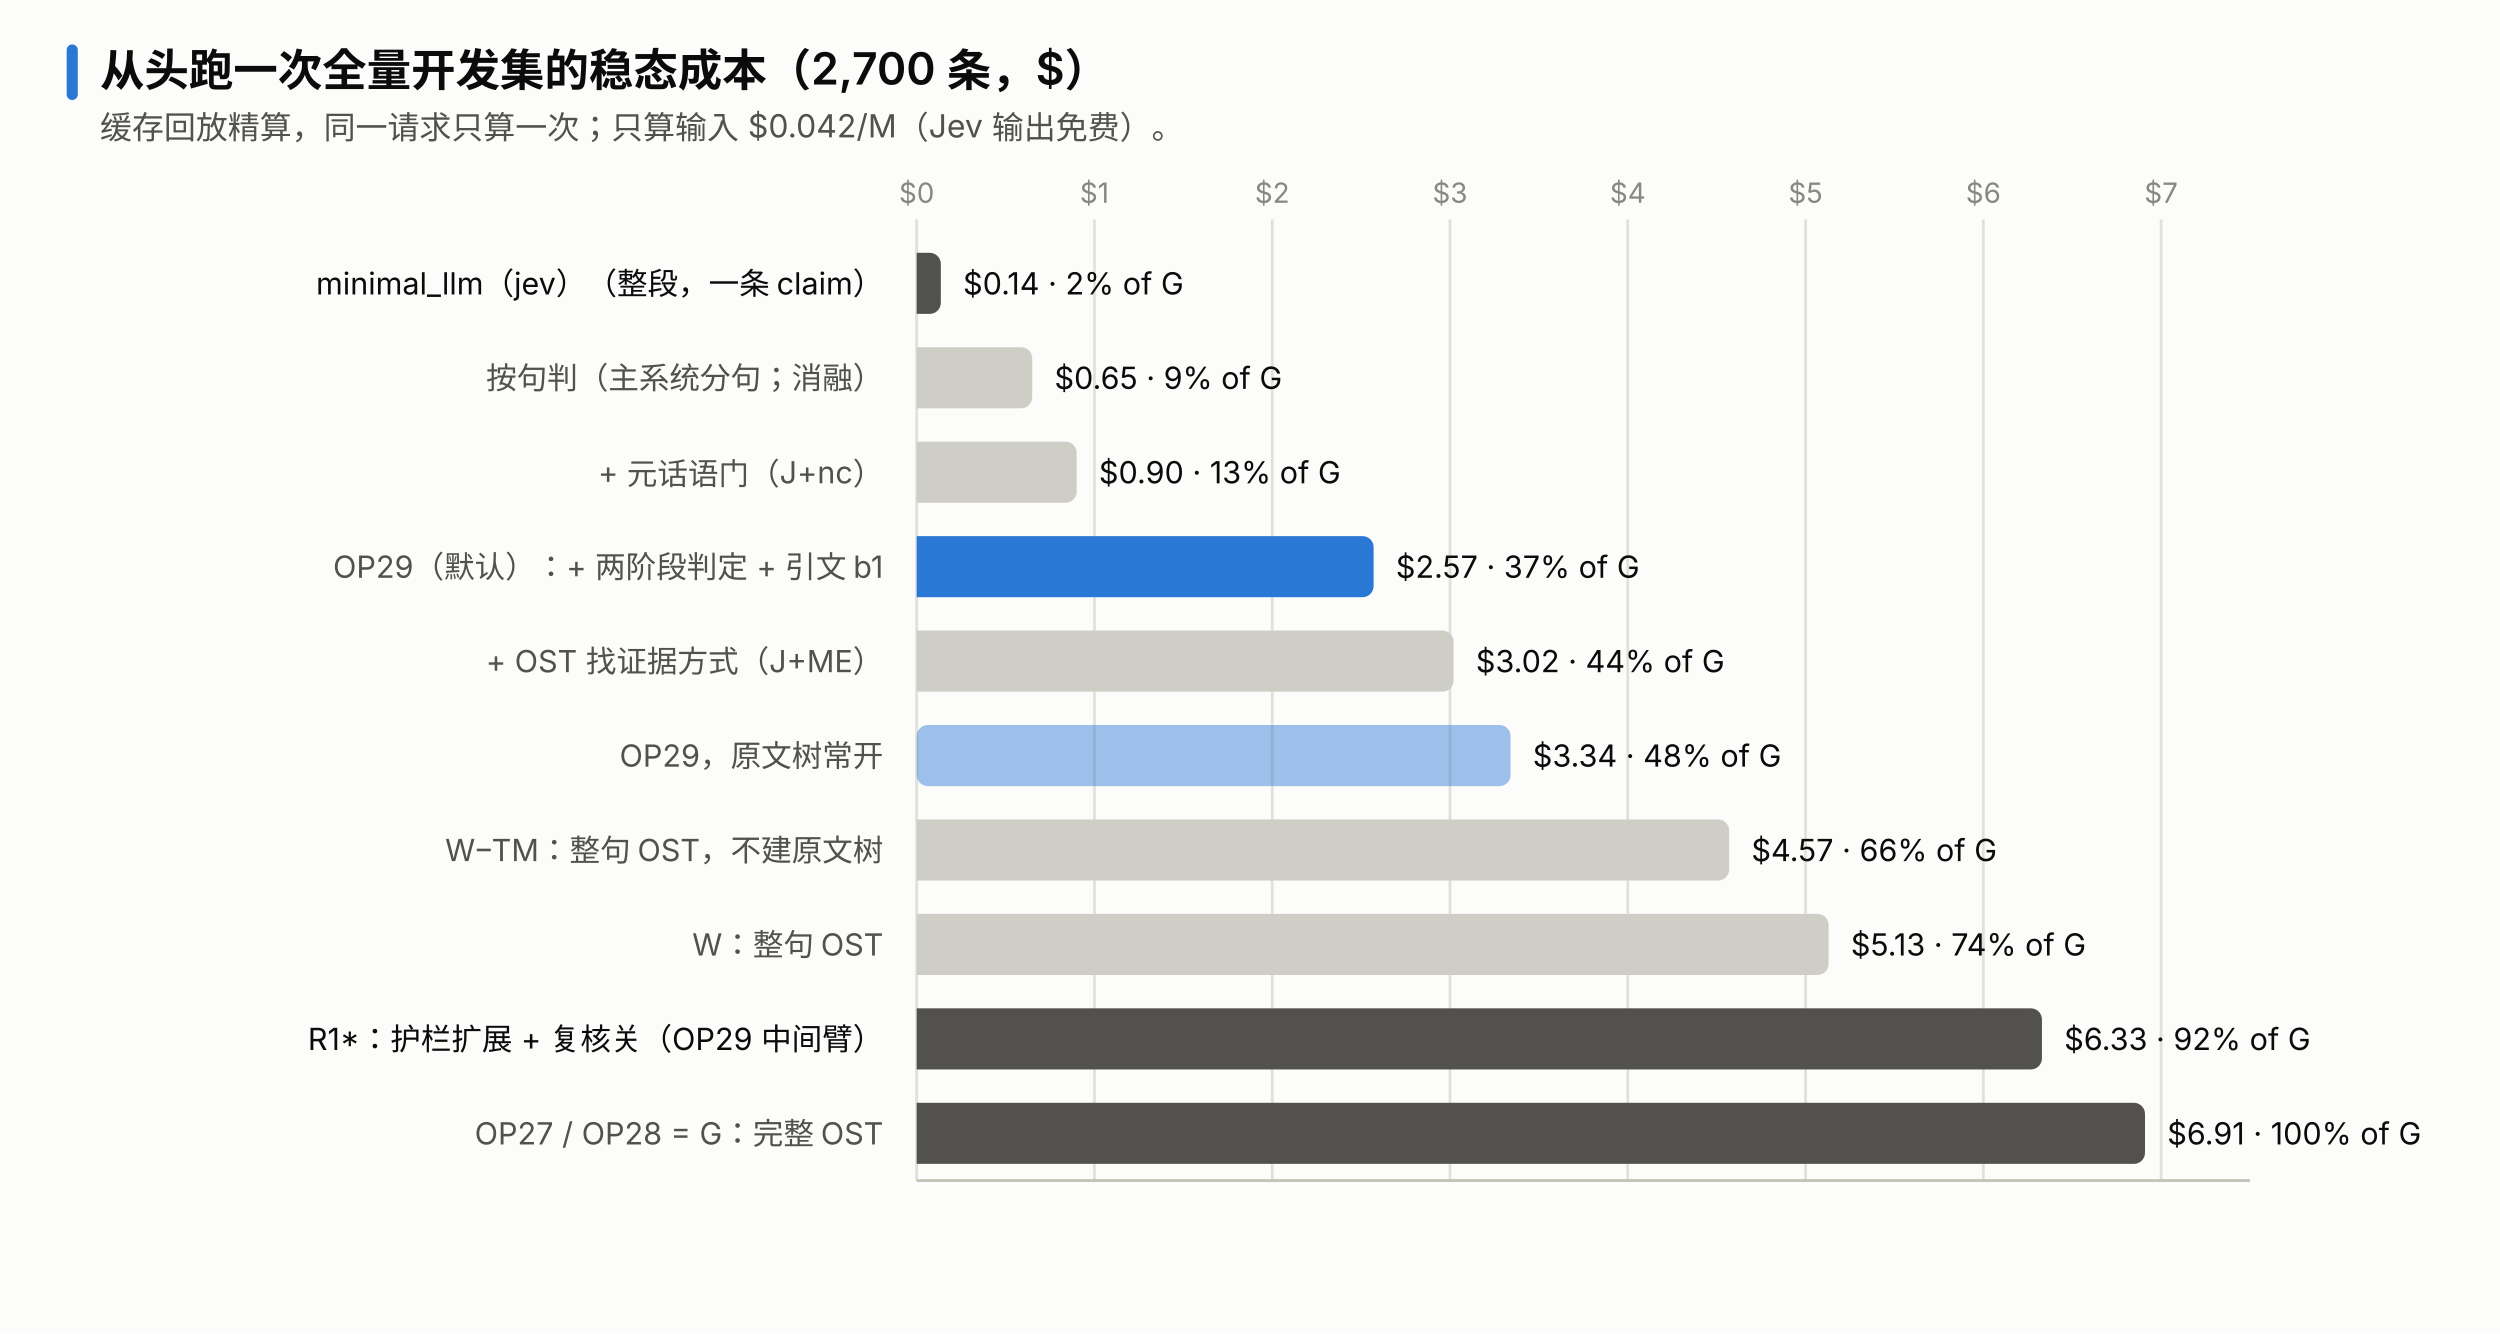
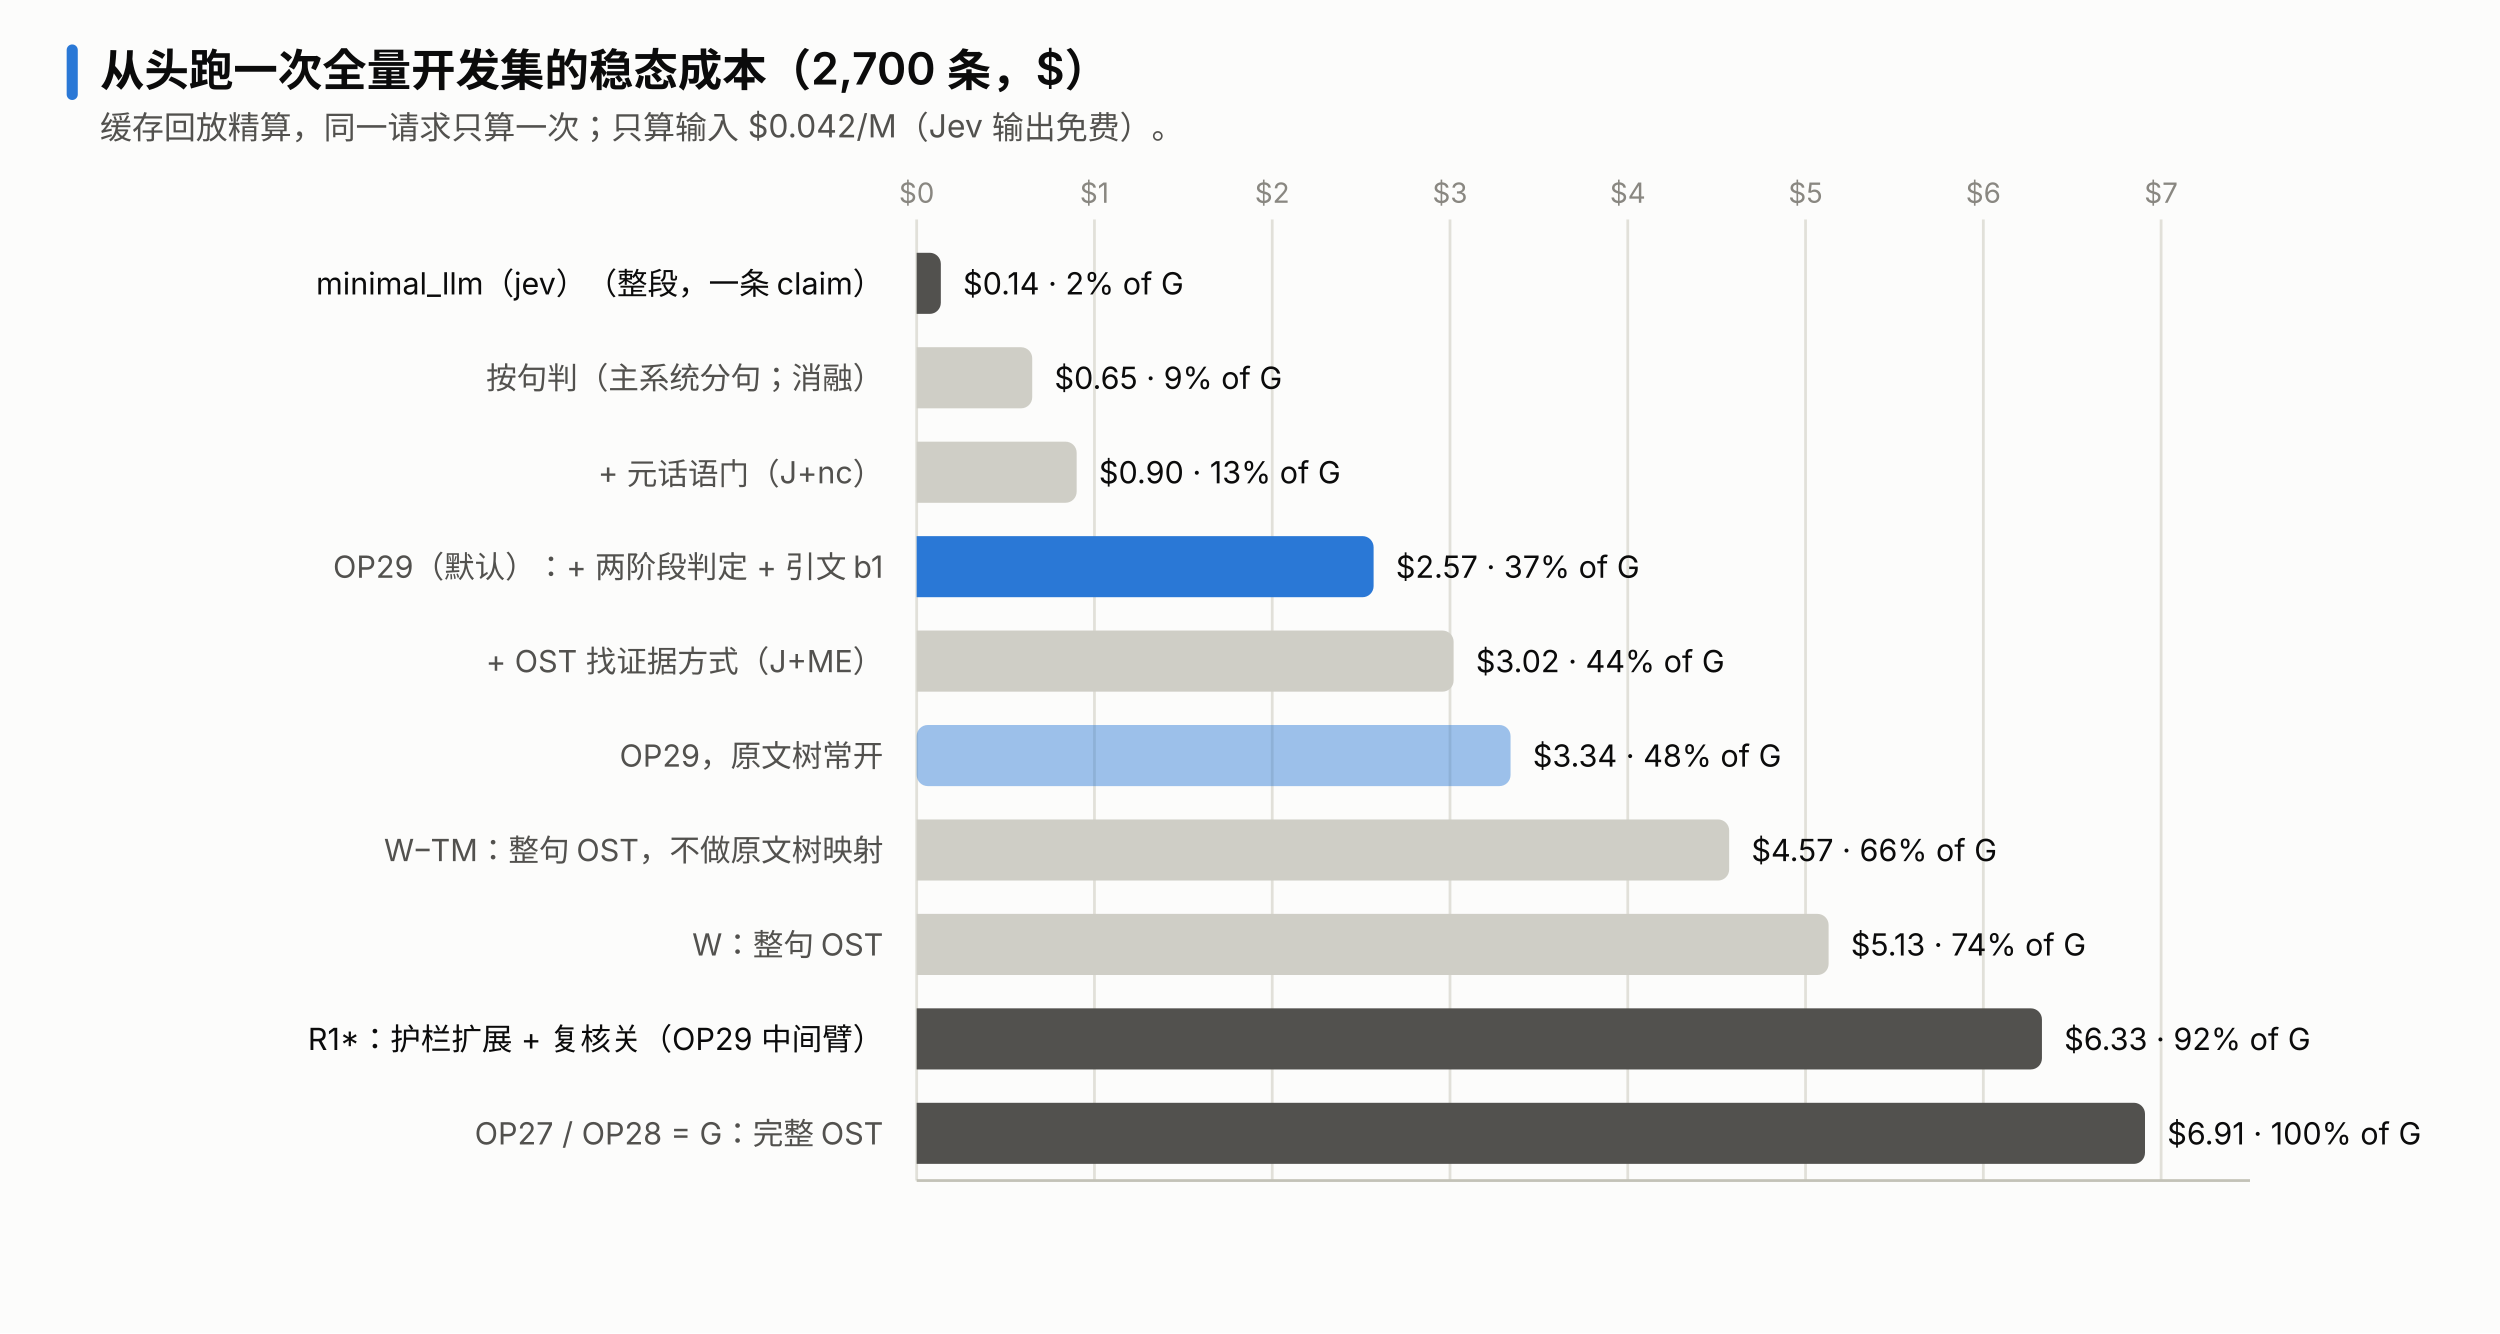
<svg xmlns="http://www.w3.org/2000/svg" viewBox="0 0 900 480" width="900" height="480" font-family="system-ui,-apple-system,Segoe UI,sans-serif">
  <rect width="900" height="480" fill="#fcfcfb" />
  <rect x="24" y="16" width="4" height="20" rx="2" fill="#2a78d6" />
  <text x="36.0" y="31.0" font-size="16" fill="#0b0b0b" text-anchor="start" font-weight="600">从头跑一次全量开发集的稳态成本（2,700 条，$）</text>
  <text x="36.0" y="50.0" font-size="11.5" fill="#52514e" text-anchor="start" font-weight="400">缓存回放精算，同一请求只算一次；只算输入 $0.042/M（Jev 输出免费）。</text>
  <line x1="330.0" y1="79.0" x2="330.0" y2="425.0" stroke="#e1e0d9" stroke-width="1" stroke-linecap="butt" />
  <text x="330.0" y="73.0" font-size="10" fill="#898781" text-anchor="middle" font-weight="400" style="font-variant-numeric: tabular-nums">$0</text>
  <line x1="394.0" y1="79.0" x2="394.0" y2="425.0" stroke="#e1e0d9" stroke-width="1" stroke-linecap="butt" />
  <text x="394.0" y="73.0" font-size="10" fill="#898781" text-anchor="middle" font-weight="400" style="font-variant-numeric: tabular-nums">$1</text>
  <line x1="458.0" y1="79.0" x2="458.0" y2="425.0" stroke="#e1e0d9" stroke-width="1" stroke-linecap="butt" />
  <text x="458.0" y="73.0" font-size="10" fill="#898781" text-anchor="middle" font-weight="400" style="font-variant-numeric: tabular-nums">$2</text>
  <line x1="522.0" y1="79.0" x2="522.0" y2="425.0" stroke="#e1e0d9" stroke-width="1" stroke-linecap="butt" />
  <text x="522.0" y="73.0" font-size="10" fill="#898781" text-anchor="middle" font-weight="400" style="font-variant-numeric: tabular-nums">$3</text>
  <line x1="586.0" y1="79.0" x2="586.0" y2="425.0" stroke="#e1e0d9" stroke-width="1" stroke-linecap="butt" />
  <text x="586.0" y="73.0" font-size="10" fill="#898781" text-anchor="middle" font-weight="400" style="font-variant-numeric: tabular-nums">$4</text>
  <line x1="650.0" y1="79.0" x2="650.0" y2="425.0" stroke="#e1e0d9" stroke-width="1" stroke-linecap="butt" />
  <text x="650.0" y="73.0" font-size="10" fill="#898781" text-anchor="middle" font-weight="400" style="font-variant-numeric: tabular-nums">$5</text>
  <line x1="714.0" y1="79.0" x2="714.0" y2="425.0" stroke="#e1e0d9" stroke-width="1" stroke-linecap="butt" />
  <text x="714.0" y="73.0" font-size="10" fill="#898781" text-anchor="middle" font-weight="400" style="font-variant-numeric: tabular-nums">$6</text>
  <line x1="778.0" y1="79.0" x2="778.0" y2="425.0" stroke="#e1e0d9" stroke-width="1" stroke-linecap="butt" />
  <text x="778.0" y="73.0" font-size="10" fill="#898781" text-anchor="middle" font-weight="400" style="font-variant-numeric: tabular-nums">$7</text>
  <text x="318.0" y="106.0" font-size="11" fill="#0b0b0b" text-anchor="end" font-weight="400">minimal_llm（jev）（整段，一条 claim）</text>
  <path d="M330.0,91.0 H334.7 a4,4 0 0 1 4,4 V109.0 a4,4 0 0 1 -4,4 H330.0 Z" fill="#52514e" />
  <text x="346.7" y="106.0" font-size="11" fill="#0b0b0b" text-anchor="start" font-weight="400" style="font-variant-numeric: tabular-nums">$0.14  ·  2% of G</text>
  <text x="318.0" y="140.0" font-size="11" fill="#52514e" text-anchor="end" font-weight="400">按句判（主系统分句；消融）</text>
  <path d="M330.0,125.0 H367.6 a4,4 0 0 1 4,4 V143.0 a4,4 0 0 1 -4,4 H330.0 Z" fill="#cfceC6" />
  <text x="379.6" y="140.0" font-size="11" fill="#0b0b0b" text-anchor="start" font-weight="400" style="font-variant-numeric: tabular-nums">$0.65  ·  9% of G</text>
  <text x="318.0" y="174.0" font-size="11" fill="#52514e" text-anchor="end" font-weight="400">+ 元话语门（J+nc）</text>
  <path d="M330.0,159.0 H383.6 a4,4 0 0 1 4,4 V177.0 a4,4 0 0 1 -4,4 H330.0 Z" fill="#cfceC6" />
  <text x="395.6" y="174.0" font-size="11" fill="#0b0b0b" text-anchor="start" font-weight="400" style="font-variant-numeric: tabular-nums">$0.90  ·  13% of G</text>
  <text x="318.0" y="208.0" font-size="11" fill="#52514e" text-anchor="end" font-weight="400">OP29（默认）：+ 两阶段判定 + 引文 b1</text>
  <path d="M330.0,193.0 H490.5 a4,4 0 0 1 4,4 V211.0 a4,4 0 0 1 -4,4 H330.0 Z" fill="#2a78d6" />
  <text x="502.5" y="208.0" font-size="11" fill="#0b0b0b" text-anchor="start" font-weight="400" style="font-variant-numeric: tabular-nums">$2.57  ·  37% of G</text>
  <text x="318.0" y="242.0" font-size="11" fill="#52514e" text-anchor="end" font-weight="400">+ OST 找证据方式（J+ME）</text>
  <path d="M330.0,227.0 H519.3 a4,4 0 0 1 4,4 V245.0 a4,4 0 0 1 -4,4 H330.0 Z" fill="#cfceC6" />
  <text x="531.3" y="242.0" font-size="11" fill="#0b0b0b" text-anchor="start" font-weight="400" style="font-variant-numeric: tabular-nums">$3.02  ·  44% of G</text>
  <text x="318.0" y="276.0" font-size="11" fill="#52514e" text-anchor="end" font-weight="400">OP29，原文树常开</text>
  <rect x="330.0" y="261.0" width="213.8" height="22" fill="#2a78d6" fill-opacity="0.45" rx="4" />
  <text x="551.8" y="276.0" font-size="11" fill="#0b0b0b" text-anchor="start" font-weight="400" style="font-variant-numeric: tabular-nums">$3.34  ·  48% of G</text>
-   <text x="318.0" y="310.0" font-size="11" fill="#52514e" text-anchor="end" font-weight="400">W−TM：整句 OST，不建原文树</text>
+   <text x="318.0" y="310.0" font-size="11" fill="#52514e" text-anchor="end" font-weight="400">W−TM：整句 OST，不做原文树映射</text>
  <path d="M330.0,295.0 H618.5 a4,4 0 0 1 4,4 V313.0 a4,4 0 0 1 -4,4 H330.0 Z" fill="#cfceC6" />
  <text x="630.5" y="310.0" font-size="11" fill="#0b0b0b" text-anchor="start" font-weight="400" style="font-variant-numeric: tabular-nums">$4.57  ·  66% of G</text>
  <text x="318.0" y="344.0" font-size="11" fill="#52514e" text-anchor="end" font-weight="400">W：整句 OST</text>
  <path d="M330.0,329.0 H654.3 a4,4 0 0 1 4,4 V347.0 a4,4 0 0 1 -4,4 H330.0 Z" fill="#cfceC6" />
  <text x="666.3" y="344.0" font-size="11" fill="#0b0b0b" text-anchor="start" font-weight="400" style="font-variant-numeric: tabular-nums">$5.13  ·  74% of G</text>
  <text x="318.0" y="378.0" font-size="11" fill="#0b0b0b" text-anchor="end" font-weight="400">R1*：护栏扩展 + 复核关（OP29 中间臂）</text>
  <path d="M330.0,363.0 H731.1 a4,4 0 0 1 4,4 V381.0 a4,4 0 0 1 -4,4 H330.0 Z" fill="#52514e" />
  <text x="743.1" y="378.0" font-size="11" fill="#0b0b0b" text-anchor="start" font-weight="400" style="font-variant-numeric: tabular-nums">$6.33  ·  92% of G</text>
  <text x="318.0" y="412.0" font-size="11" fill="#52514e" text-anchor="end" font-weight="400">OP27 / OP28 = G：完整 OST</text>
  <path d="M330.0,397.0 H768.2 a4,4 0 0 1 4,4 V415.0 a4,4 0 0 1 -4,4 H330.0 Z" fill="#52514e" />
  <text x="780.2" y="412.0" font-size="11" fill="#0b0b0b" text-anchor="start" font-weight="400" style="font-variant-numeric: tabular-nums">$6.91  ·  100% of G</text>
  <line x1="330.0" y1="425.0" x2="810.0" y2="425.0" stroke="#c3c2b7" stroke-width="1" stroke-linecap="butt" />
</svg>
